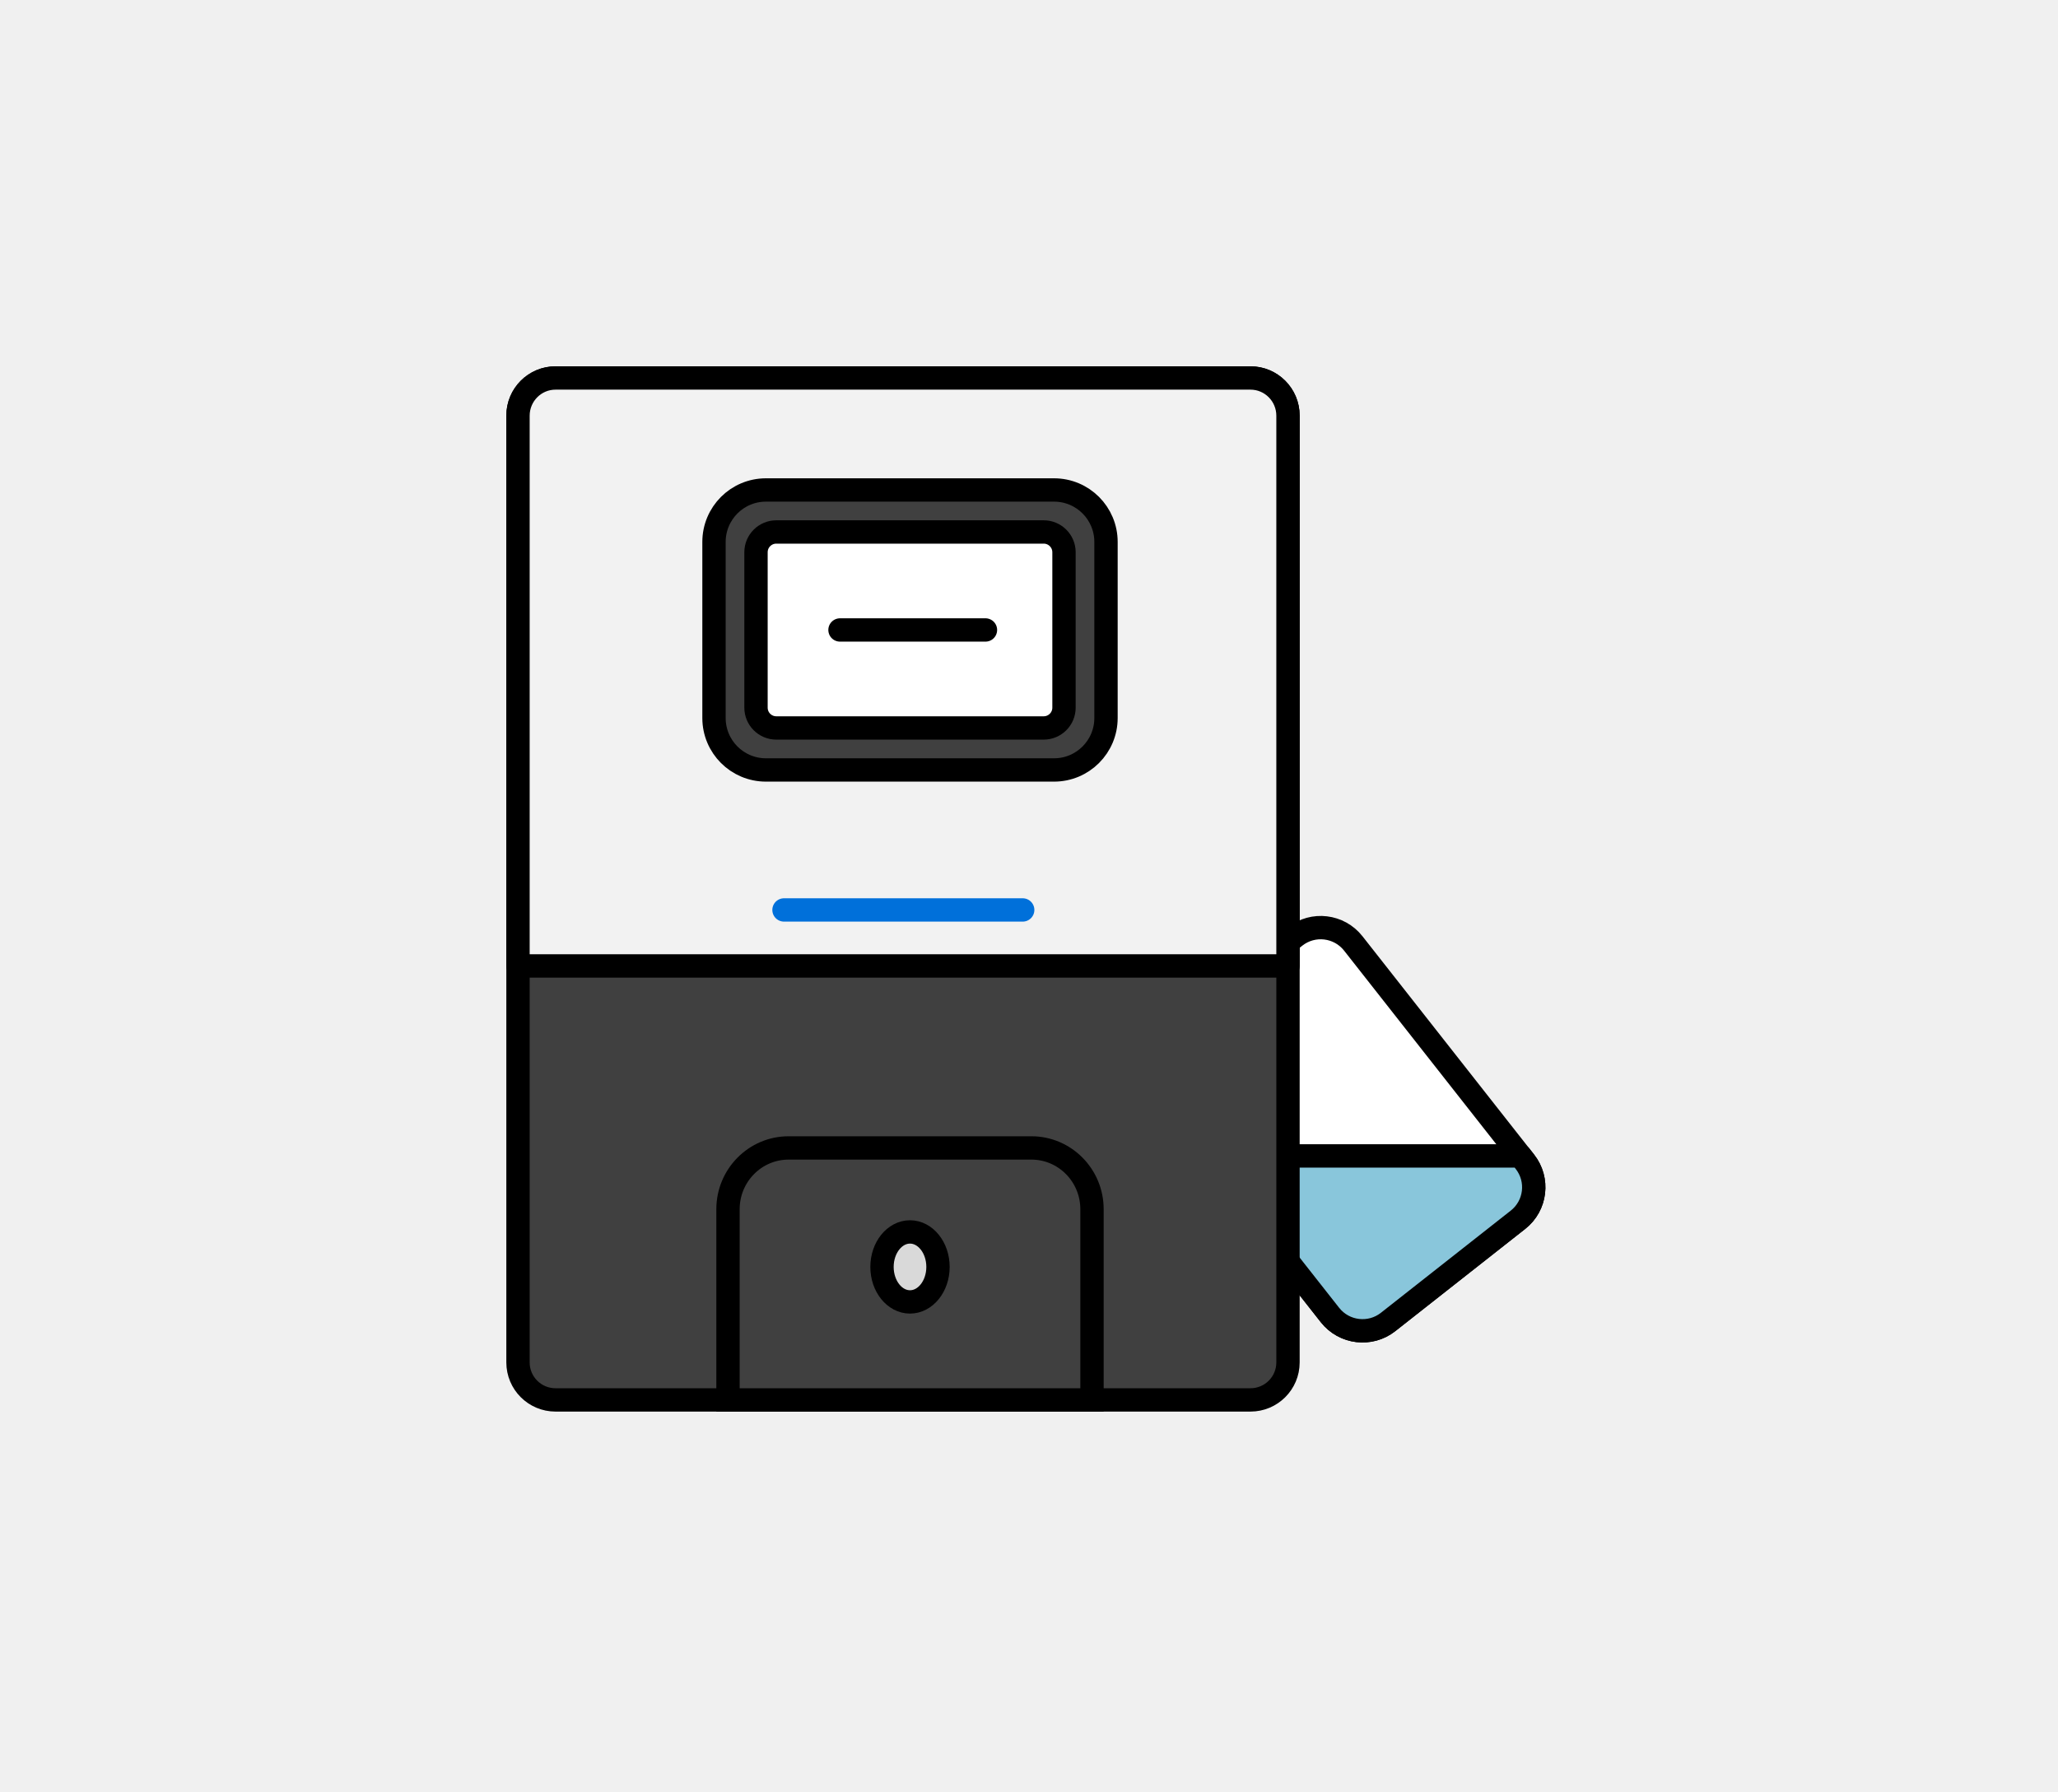
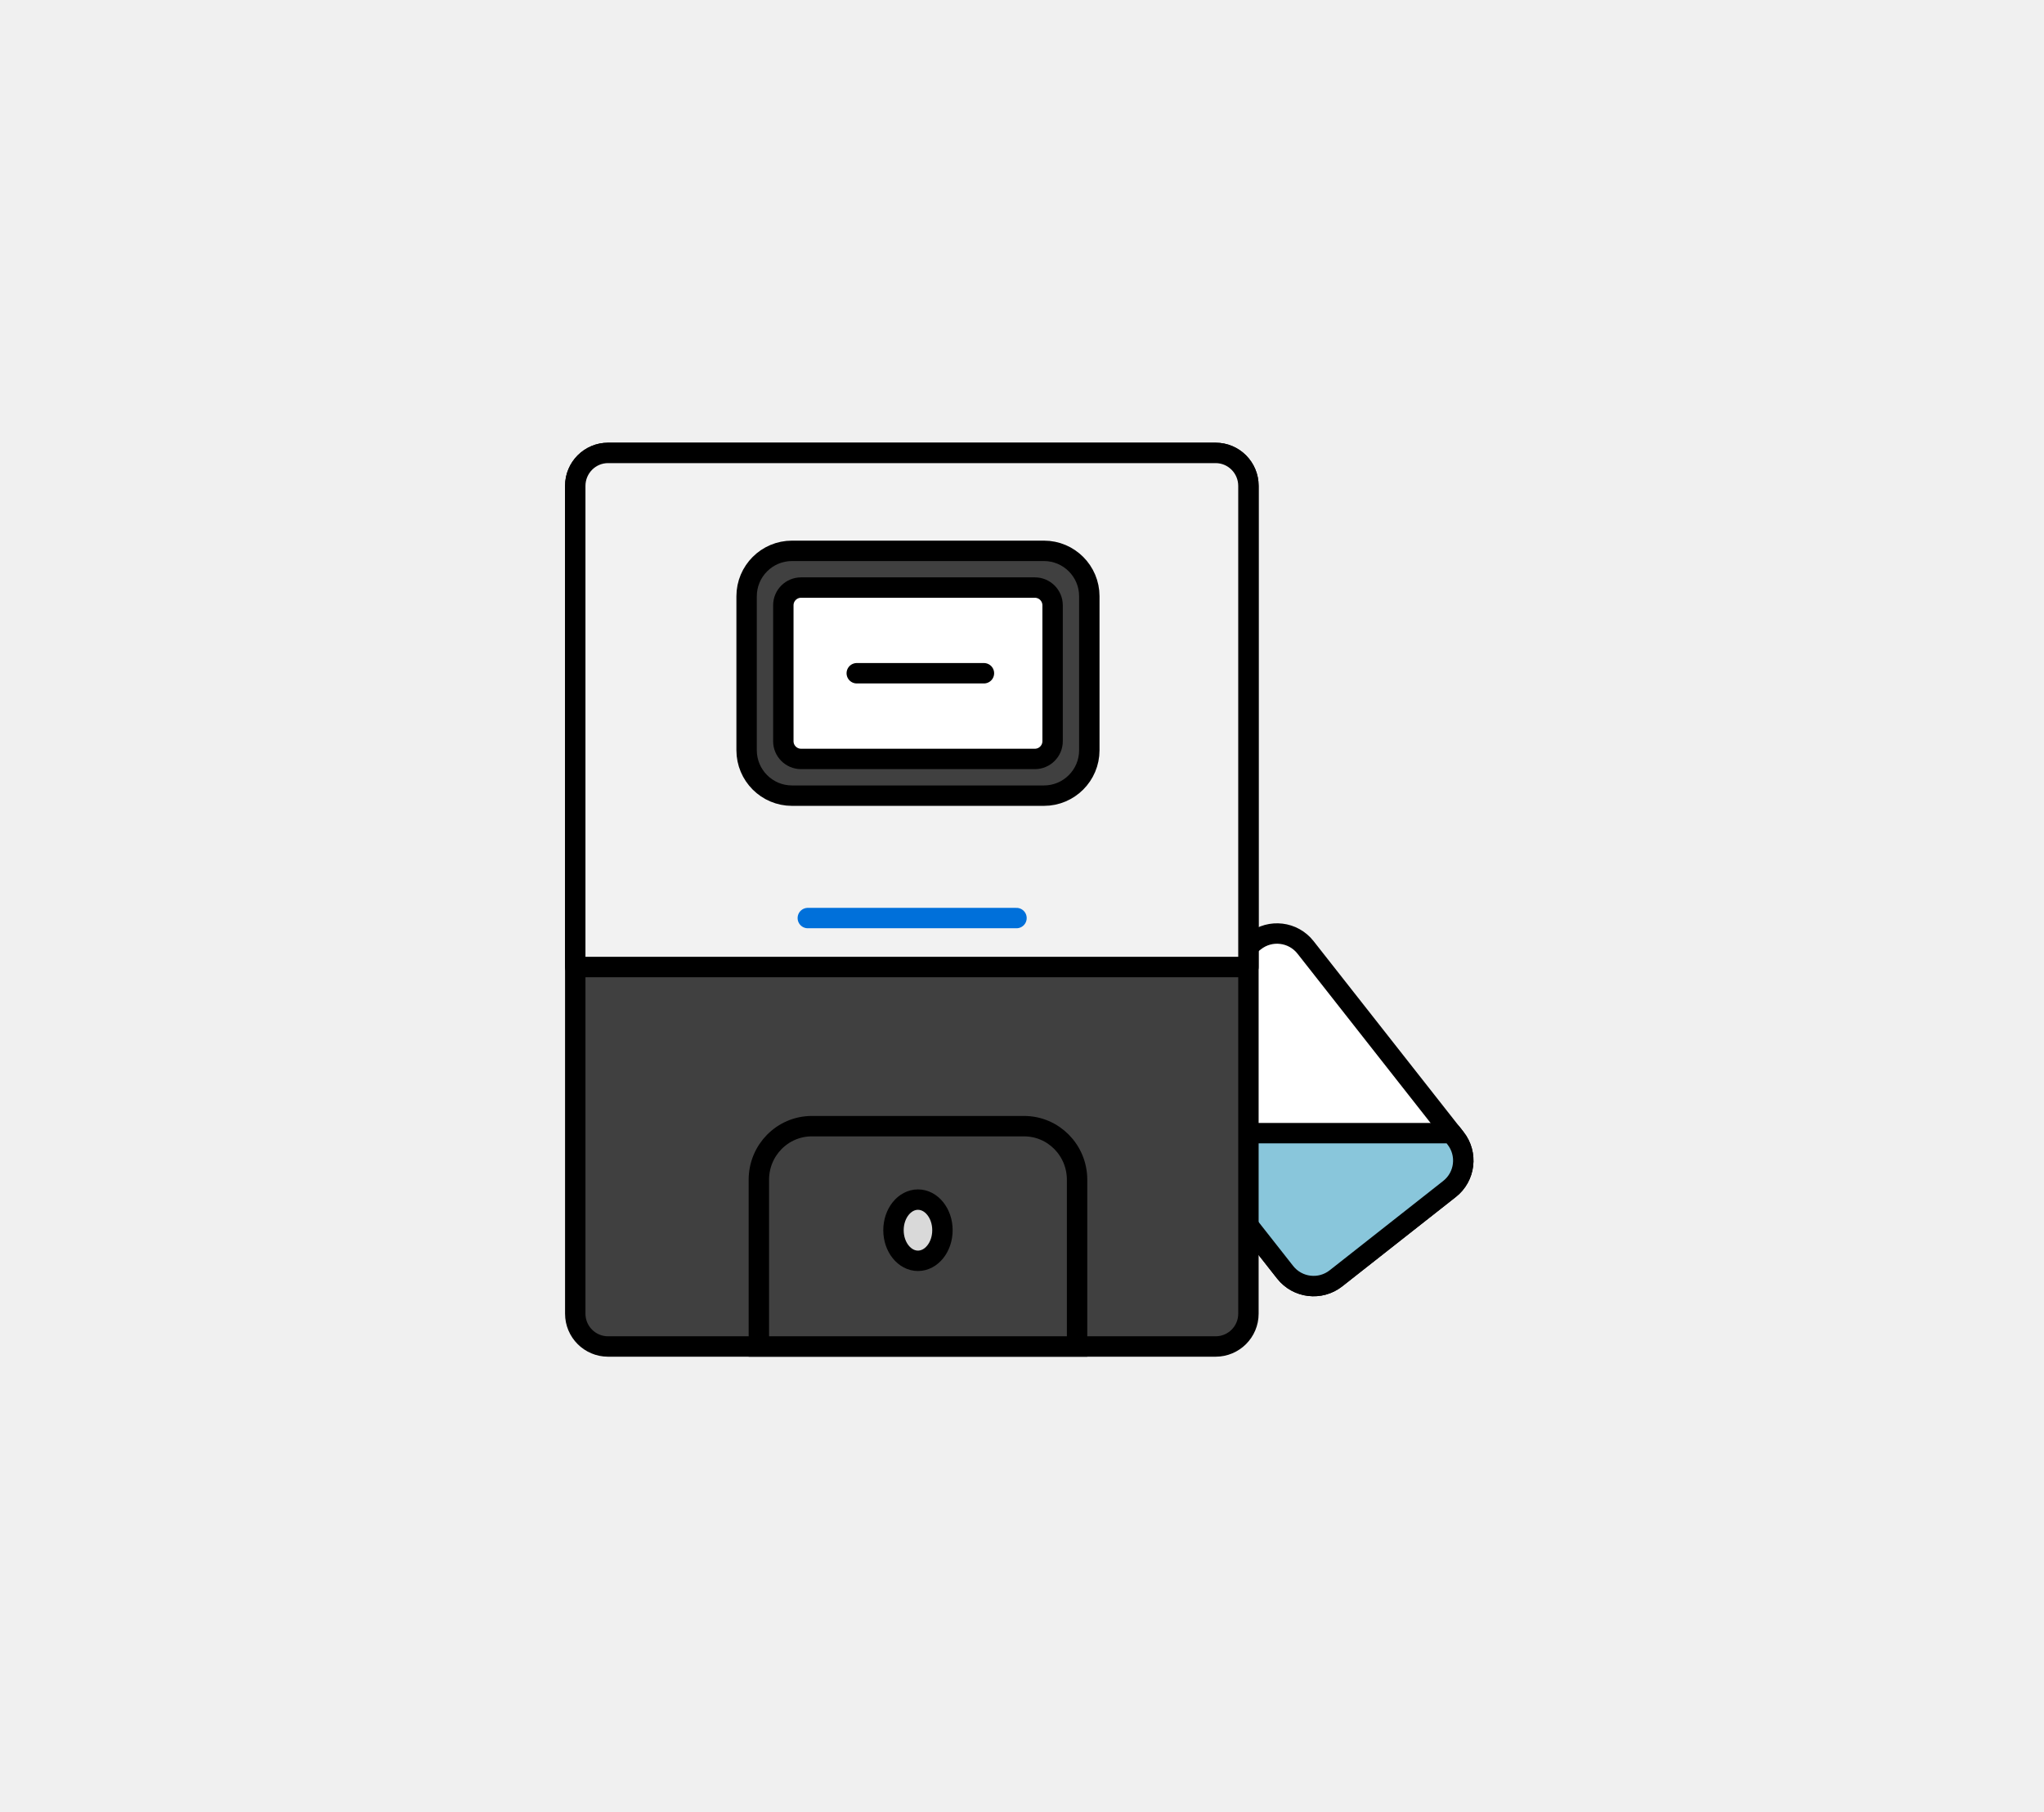
- <svg xmlns="http://www.w3.org/2000/svg" width="147.0px" height="128.0px" overflow="hidden" viewBox="-36.0 -26.0 147.0 128.0">
-   <rect id="bounding-box" x="-36.0" y="-26.0" width="147.0" height="128.0" fill="none" pointer-events="all" />
+ <svg xmlns="http://www.w3.org/2000/svg" width="167.0px" height="148.0px" overflow="hidden" viewBox="-46.0 -36.0 167.0 148.0">
+   <rect id="bounding-box" x="-46.0" y="-36.0" width="167.0" height="148.0" fill="none" pointer-events="all" />
  <g transform="translate(-1018 -499)">
    <path d="M1064.73 551.342C1063.72 550.061 1063.95 548.204 1065.23 547.196L1074.51 539.894C1075.79 538.886 1077.65 539.108 1078.66 540.389L1090.92 555.984C1091.93 557.265 1091.71 559.122 1090.43 560.13L1081.15 567.432C1079.87 568.44 1078.01 568.218 1077 566.937Z" stroke="#000000" stroke-width="1.667" stroke-linecap="round" stroke-linejoin="round" stroke-miterlimit="10" fill="#FFFFFF" fill-rule="evenodd" />
    <path d="M1068.06 555.571 1090.6 555.571 1090.92 555.984C1091.93 557.265 1091.71 559.122 1090.43 560.13L1081.15 567.432C1079.87 568.44 1078.01 568.218 1077 566.937Z" stroke="#000000" stroke-width="1.667" stroke-linecap="round" stroke-linejoin="round" stroke-miterlimit="10" fill="#89C6DB" fill-rule="evenodd" />
    <path d="M1019 502.678C1019 501.199 1020.2 500 1021.68 500L1071.32 500C1072.8 500 1074 501.199 1074 502.678L1074 570.321C1074 571.801 1072.8 573 1071.32 573L1021.68 573C1020.2 573 1019 571.801 1019 570.321Z" stroke="#000000" stroke-width="1.667" stroke-miterlimit="8" fill="#404040" fill-rule="evenodd" />
    <path d="M1021.68 500 1071.32 500C1072.8 500 1074 501.208 1074 502.697L1074 542 1019 542 1019 502.697C1019 501.208 1020.2 500 1021.68 500Z" stroke="#000000" stroke-width="1.667" stroke-linecap="round" stroke-linejoin="round" stroke-miterlimit="10" fill="#F2F2F2" fill-rule="evenodd" />
    <path d="M1038.33 555 1055.67 555C1058.06 555 1060 556.96 1060 559.378L1060 573 1034 573 1034 559.378C1034 556.96 1035.94 555 1038.33 555Z" stroke="#000000" stroke-width="1.667" stroke-miterlimit="8" fill="#404040" fill-rule="evenodd" />
    <path d="M1045 563.5C1045 562.119 1045.9 561 1047 561 1048.1 561 1049 562.119 1049 563.5 1049 564.881 1048.1 566 1047 566 1045.9 566 1045 564.881 1045 563.5Z" stroke="#000000" stroke-width="1.667" stroke-miterlimit="8" fill="#D9D9D9" fill-rule="evenodd" />
    <path d="M1033 511.711C1033 509.661 1034.66 508 1036.71 508L1057.29 508C1059.34 508 1061 509.661 1061 511.711L1061 524.289C1061 526.339 1059.34 528 1057.29 528L1036.71 528C1034.66 528 1033 526.339 1033 524.289Z" stroke="#000000" stroke-width="1.667" stroke-miterlimit="8" fill="#404040" fill-rule="evenodd" />
    <path d="M1036 512.45C1036 511.649 1036.65 511 1037.45 511L1056.55 511C1057.35 511 1058 511.649 1058 512.45L1058 523.55C1058 524.351 1057.35 525 1056.55 525L1037.45 525C1036.65 525 1036 524.351 1036 523.55Z" stroke="#000000" stroke-width="1.667" stroke-miterlimit="8" fill="#FFFFFF" fill-rule="evenodd" />
    <path d="M1038 538 1055.05 538" stroke="#0070DA" stroke-width="1.667" stroke-linecap="round" stroke-miterlimit="8" fill="none" fill-rule="evenodd" />
    <path d="M1042 518 1052.39 518" stroke="#000000" stroke-width="1.667" stroke-linecap="round" stroke-miterlimit="8" fill="none" fill-rule="evenodd" />
  </g>
</svg>
